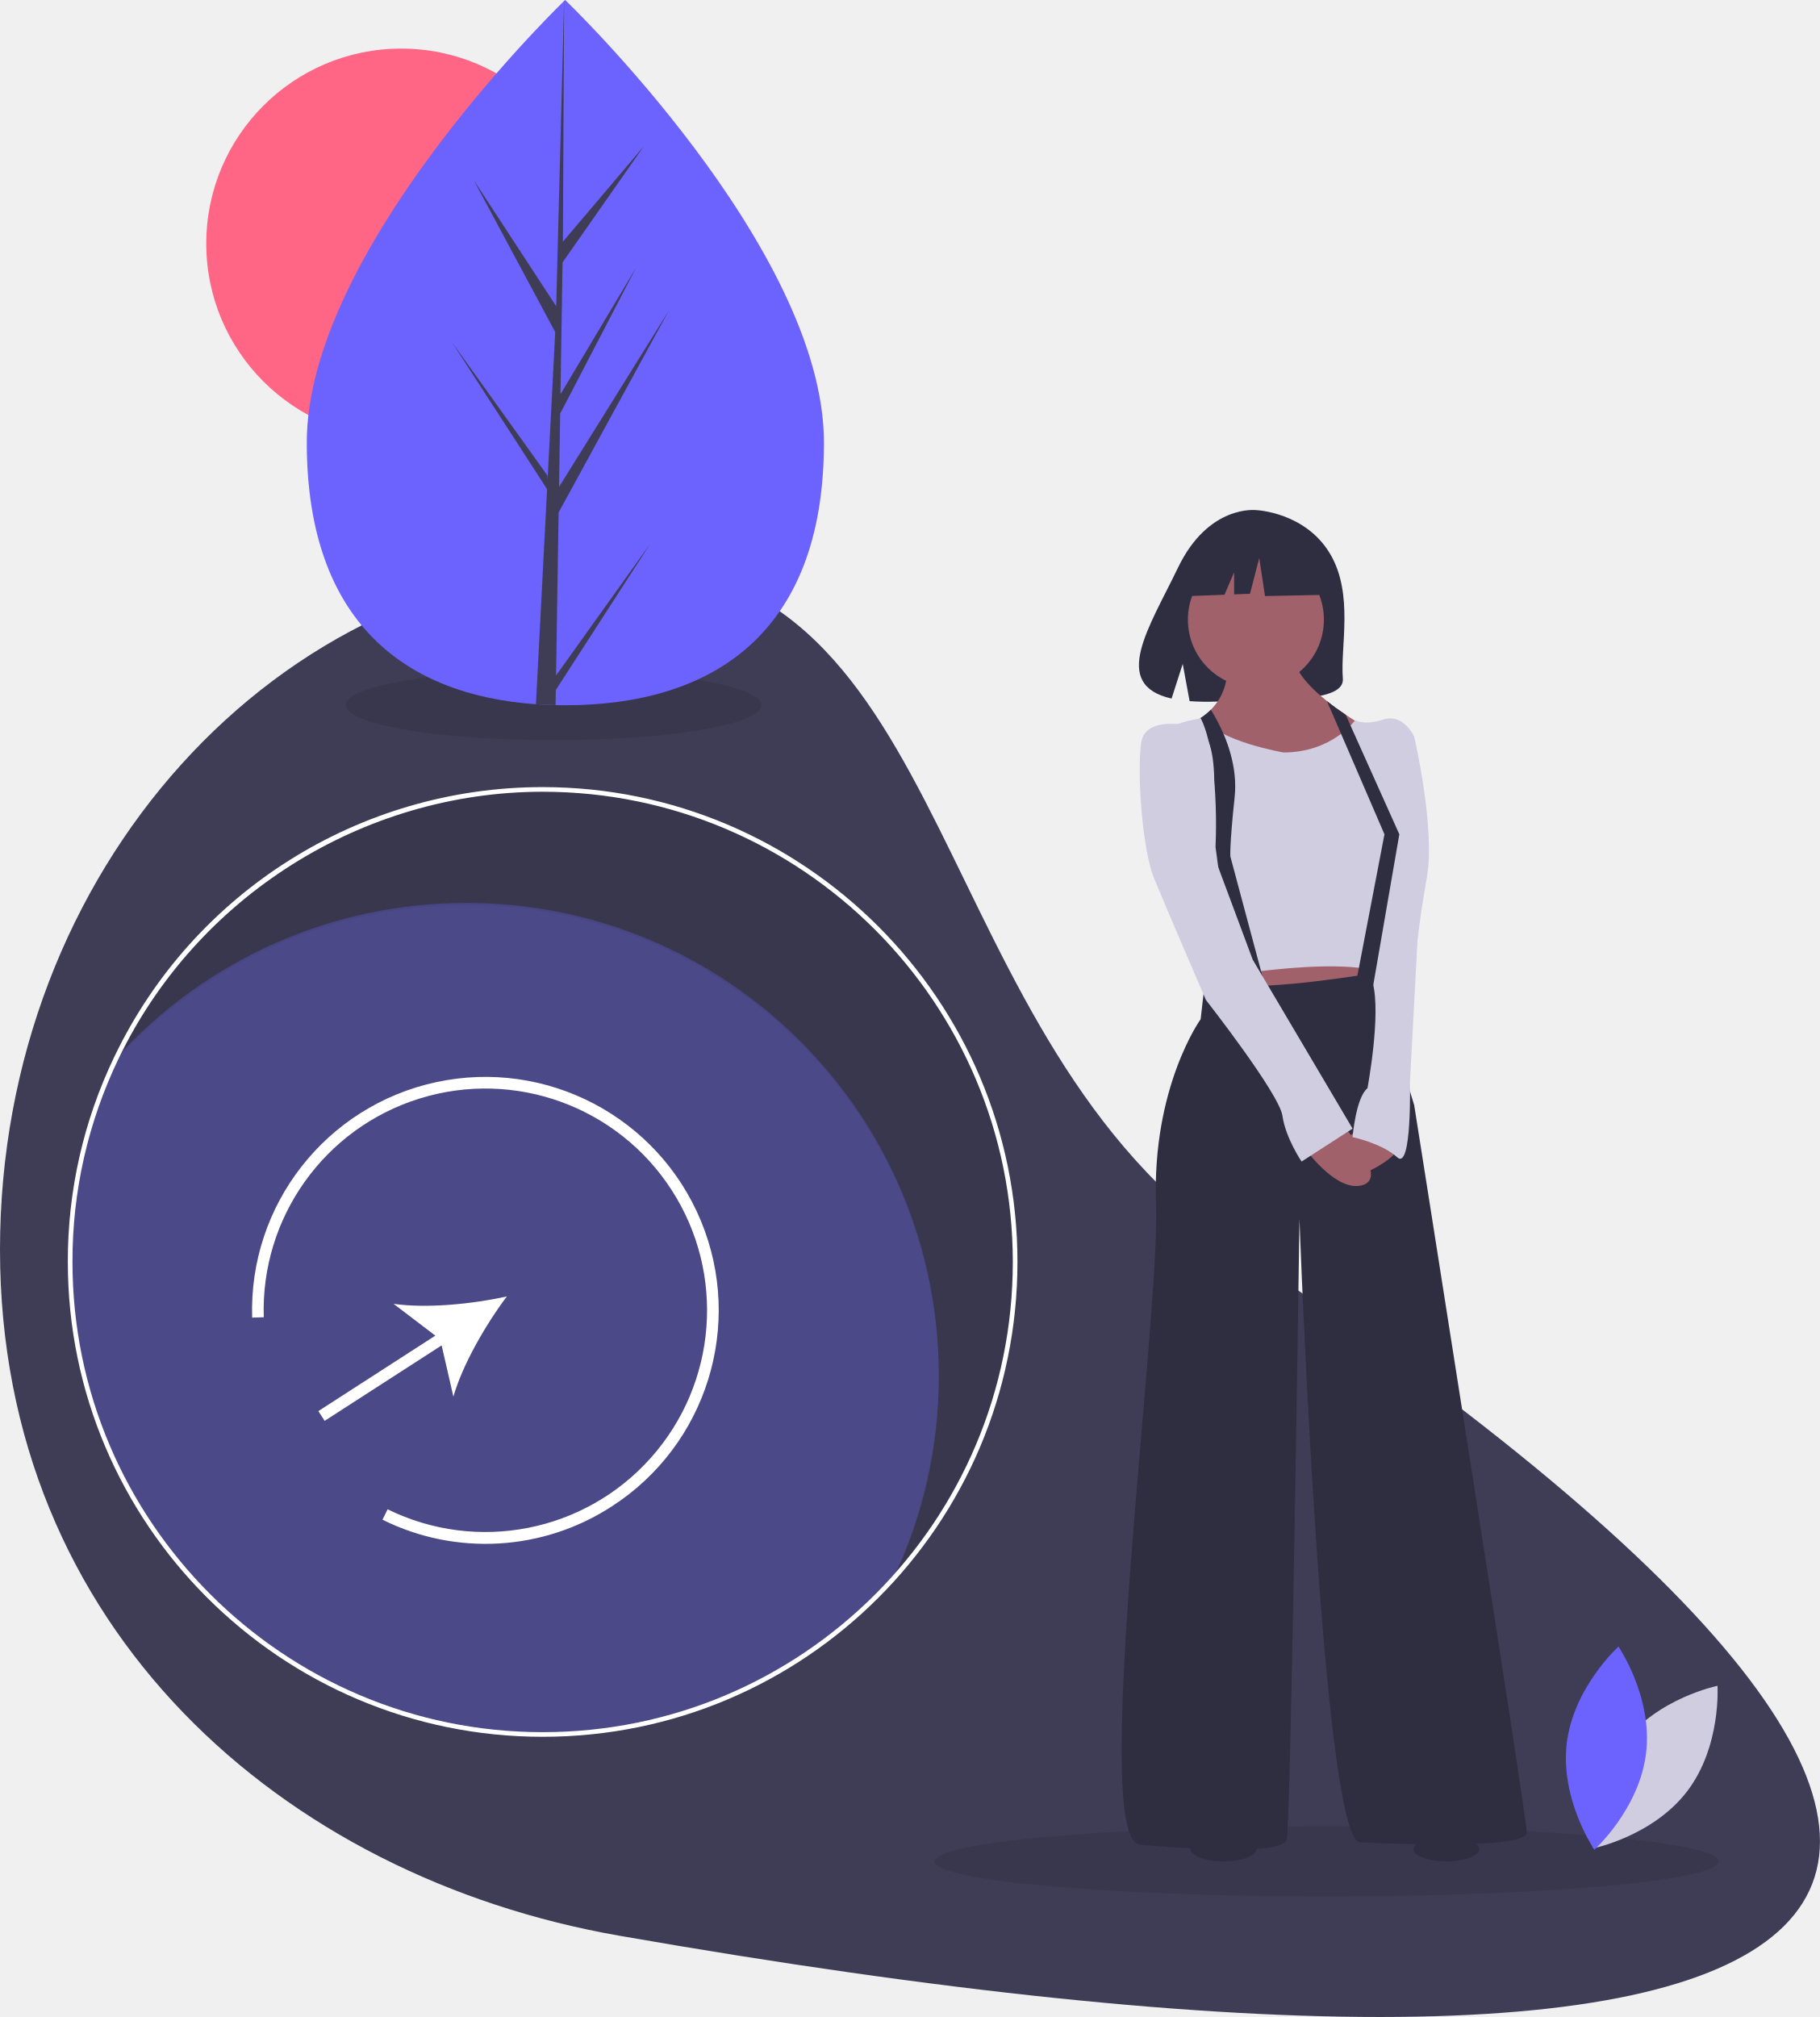
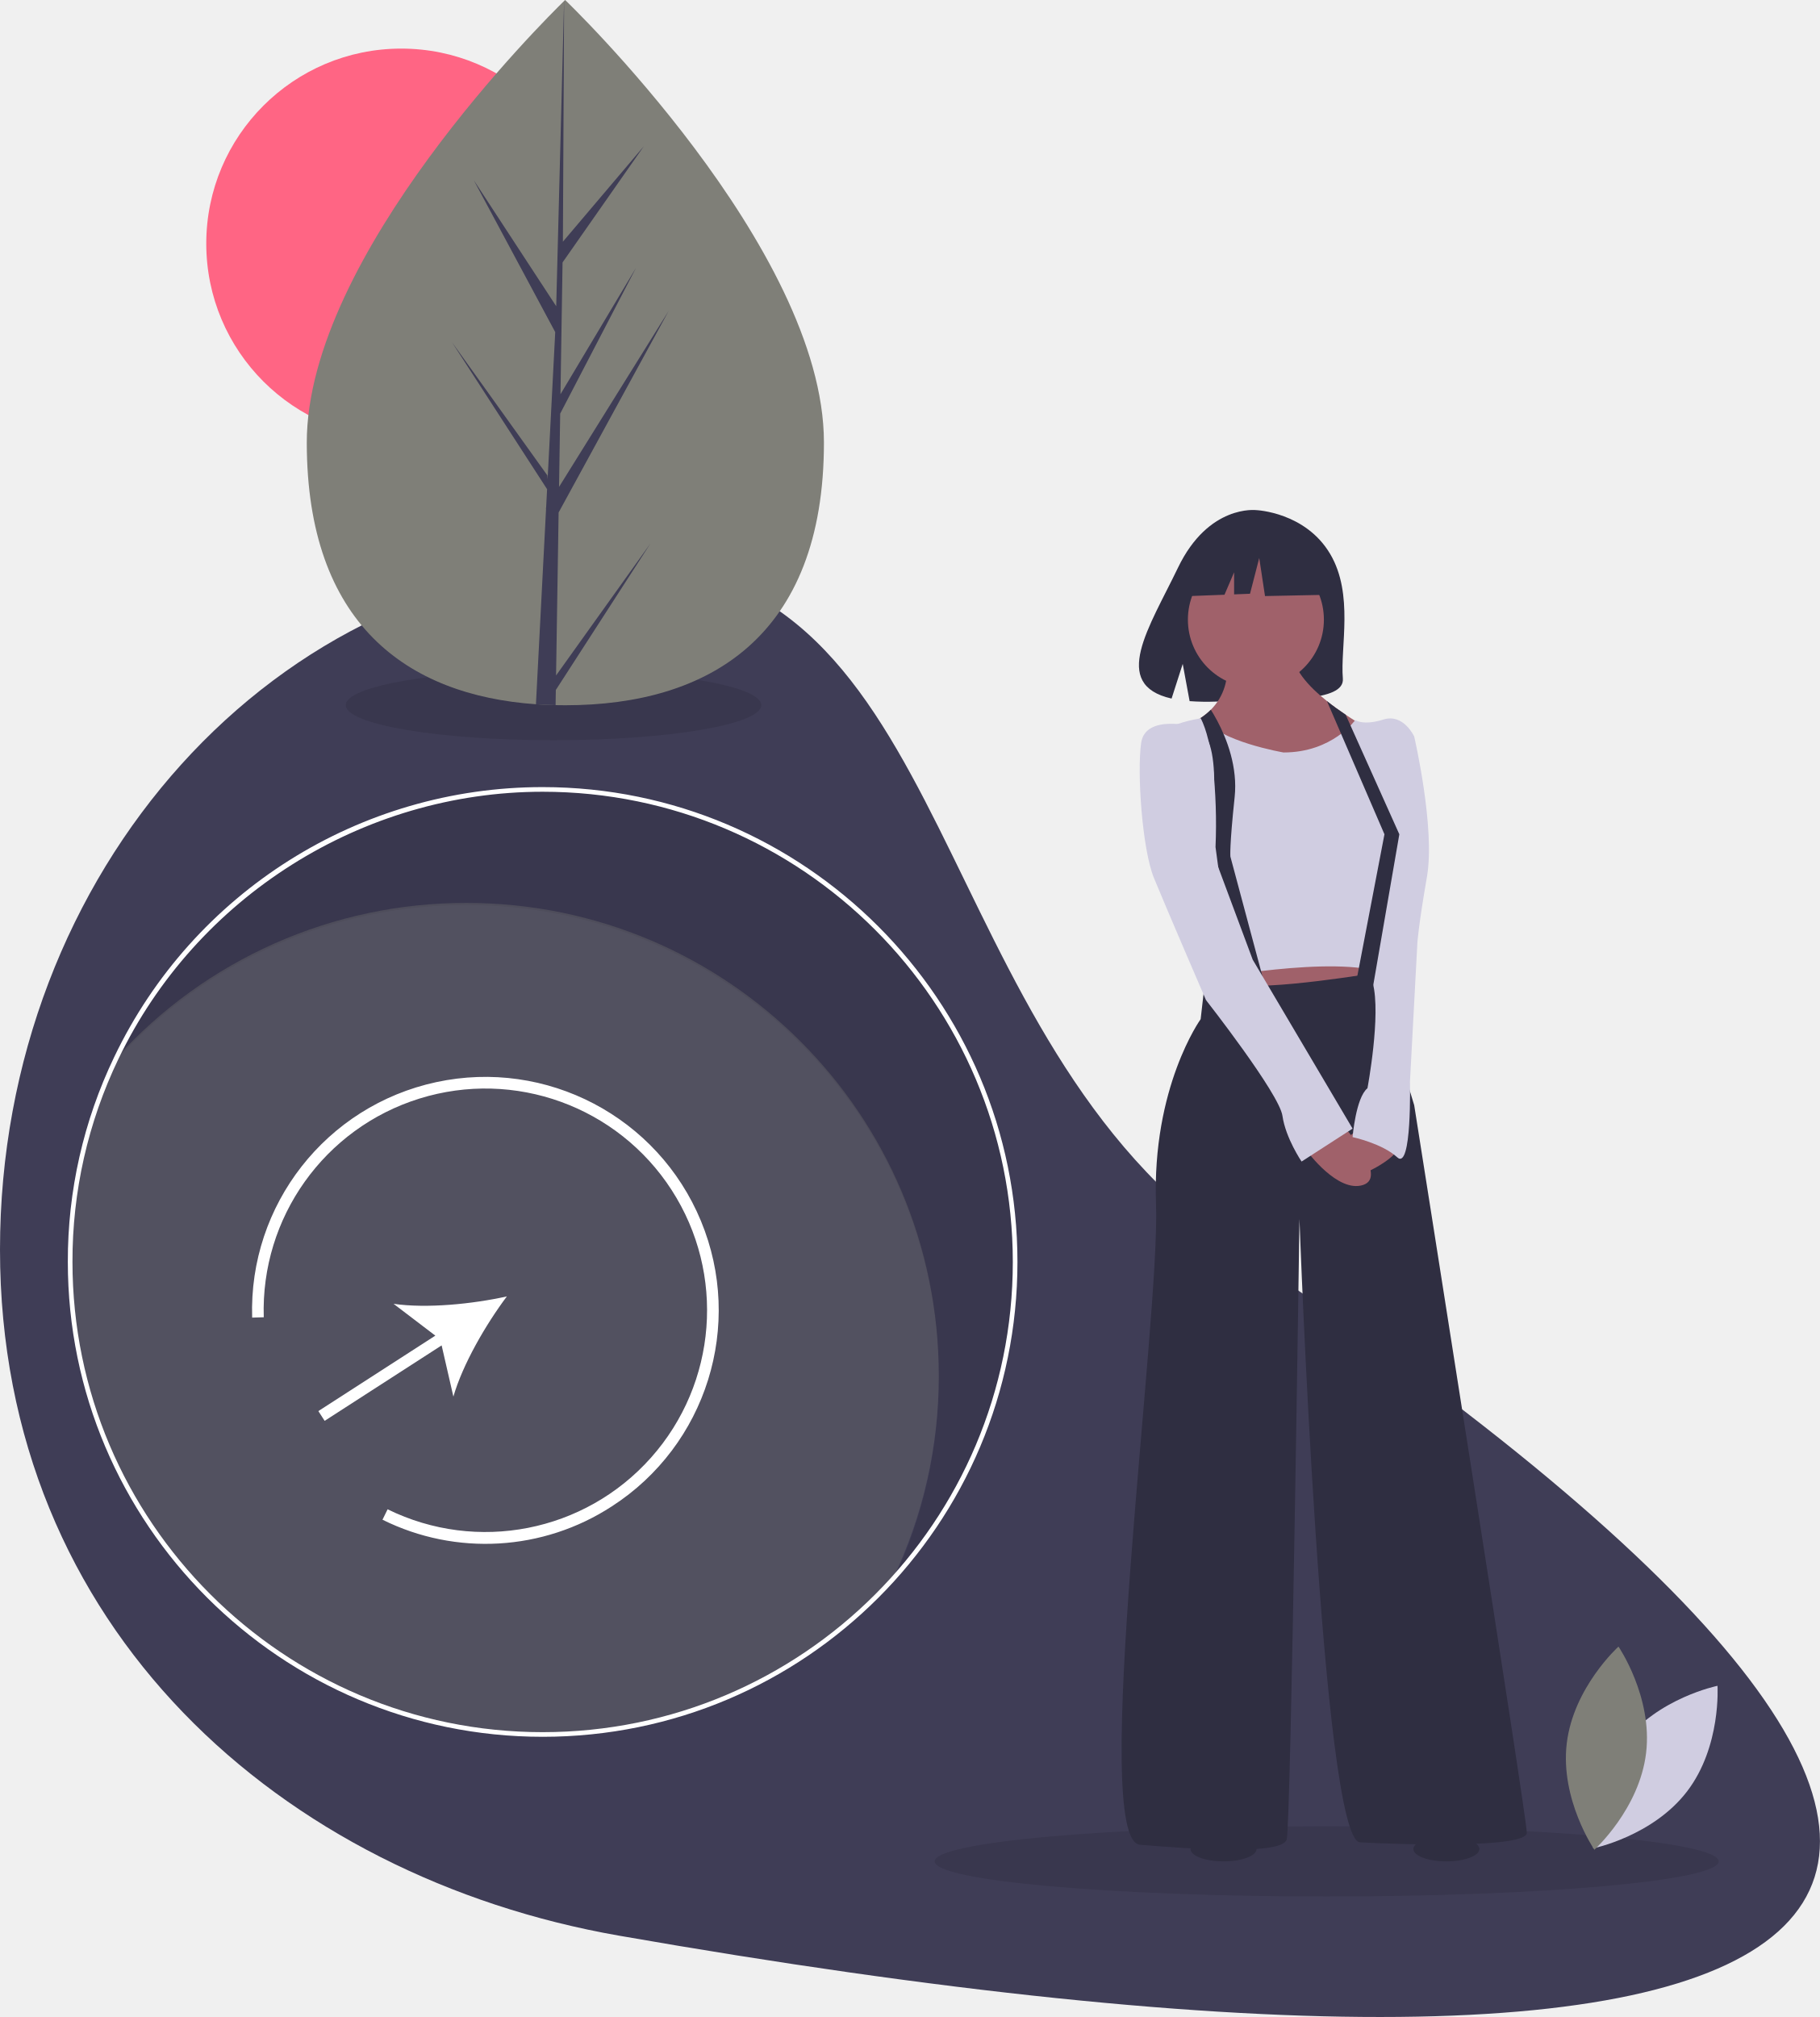
<svg xmlns="http://www.w3.org/2000/svg" id="b8ea24f2-0d0e-4134-9f6b-a081050070ad" data-name="Layer 1" width="783.928" height="868.734" viewBox="0 0 783.928 868.734">
  <path d="M741.277,553.829c427.439,285.996,288.519,392.565-266.62,295.504C329.606,823.973,208.036,717.032,208.036,553.829s119.37-295.504,266.62-295.504S605.636,463.073,741.277,553.829Z" transform="translate(-208.0361 -15.63315)" fill="#3f3d56" />
  <ellipse cx="571.456" cy="801.706" rx="168.859" ry="15.108" opacity="0.1" />
  <ellipse cx="238.428" cy="303.706" rx="89.5" ry="15.108" opacity="0.1" />
  <path d="M441.773,356.532A203.538,203.538,0,0,0,258.143,472.192,203.029,203.029,0,0,1,408.89,405.413c112.398,0,203.52,91.122,203.52,203.52a202.648,202.648,0,0,1-19.89,87.86,202.782,202.782,0,0,0,52.773-136.741C645.293,447.654,554.171,356.532,441.773,356.532Z" transform="translate(-208.0361 -15.63315)" opacity="0.1" />
-   <path d="M612.41,608.044a202.648,202.648,0,0,1-19.89,87.86,203.029,203.029,0,0,1-150.747,66.779c-112.398,0-203.52-91.122-203.52-203.52A202.648,202.648,0,0,1,258.143,471.303,203.029,203.029,0,0,1,408.89,404.524C521.288,404.524,612.41,495.646,612.41,608.044Z" transform="translate(-208.0361 -15.63315)" fill="#6c63ff" opacity="0.3" />
+   <path d="M612.41,608.044a202.648,202.648,0,0,1-19.89,87.86,203.029,203.029,0,0,1-150.747,66.779c-112.398,0-203.52-91.122-203.52-203.52A202.648,202.648,0,0,1,258.143,471.303,203.029,203.029,0,0,1,408.89,404.524C521.288,404.524,612.41,495.646,612.41,608.044Z" transform="translate(-208.0361 -15.63315)" fill="#7f7f78" opacity="0.3" />
  <path d="M441.773,763.683c-112.773,0-204.521-91.747-204.521-204.52a202.601,202.601,0,0,1,19.988-88.293A204.539,204.539,0,0,1,441.773,354.643c112.773,0,204.52,91.748,204.52,204.521a204.506,204.506,0,0,1-204.52,204.52Zm0-407.04c-77.489,0-149.215,45.176-182.729,115.093a200.605,200.605,0,0,0-19.792,87.428c0,111.67,90.85,202.52,202.521,202.52a202.506,202.506,0,0,0,202.52-202.52C644.293,447.494,553.443,356.643,441.773,356.643Z" transform="translate(-208.0361 -15.63315)" fill="#fff" />
  <path d="M907.392,766.268c-14.782,19.332-13.091,45.458-13.091,45.458s25.656-5.217,40.438-24.548,13.091-45.458,13.091-45.458S922.173,746.936,907.392,766.268Z" transform="translate(-208.0361 -15.63315)" fill="#d0cde1" />
-   <path d="M917.079,770.609c-2.868,24.166-22.286,41.727-22.286,41.727s-14.767-21.619-11.898-45.785,22.286-41.727,22.286-41.727S919.947,746.444,917.079,770.609Z" transform="translate(-208.0361 -15.63315)" fill="#6c63ff" />
+   <path d="M917.079,770.609c-2.868,24.166-22.286,41.727-22.286,41.727s-14.767-21.619-11.898-45.785,22.286-41.727,22.286-41.727S919.947,746.444,917.079,770.609Z" transform="translate(-208.0361 -15.63315)" fill="#7f7f78" />
  <circle cx="172.828" cy="104.911" r="83.979" fill="#ff6584" />
-   <path d="M562.937,206.166c.041,83.884-49.813,113.194-111.324,113.224q-2.143.001-4.266-.046-4.276-.09-8.463-.386c-55.517-3.904-98.667-34.672-98.705-112.684C340.141,125.541,443.274,23.608,451.009,16.071c.007,0,.007,0,.014-.007.294-.287.444-.431.444-.431S562.897,122.289,562.937,206.166Z" transform="translate(-208.0361 -15.63315)" fill="#6c63ff" />
+   <path d="M562.937,206.166c.041,83.884-49.813,113.194-111.324,113.224q-2.143.001-4.266-.046-4.276-.09-8.463-.386c-55.517-3.904-98.667-34.672-98.705-112.684C340.141,125.541,443.274,23.608,451.009,16.071c.007,0,.007,0,.014-.007.294-.287.444-.431.444-.431S562.897,122.289,562.937,206.166Z" transform="translate(-208.0361 -15.63315)" fill="#7f7f78" />
  <path d="M447.554,306.56l40.708-56.936-40.807,63.184-.106,6.535q-4.276-.09-8.463-.386l4.348-83.921-.034-.649.075-.123.413-7.93-40.971-63.302L443.807,220.395l.103,1.682,3.285-63.405L412.115,93.254l35.505,54.274,3.388-131.457.013-.437 0.0.431-.524,103.668L485.362,78.617,450.352,128.66l-.895,56.773,32.561-54.498-32.686,62.845-.497,31.569,47.254-75.861-47.434,86.874Z" transform="translate(-208.0361 -15.63315)" fill="#3f3d56" />
  <path d="M780.992,254.227c-10.675-18.037-31.794-18.877-31.794-18.877s-20.579-2.632-33.781,24.839c-12.305,25.605-29.287,50.326-2.734,56.32l4.796-14.928,2.97,16.039a103.895,103.895,0,0,0,11.361.194c28.436-.918,55.517.269,54.645-9.935C785.297,294.313,791.263,271.582,780.992,254.227Z" transform="translate(-208.0361 -15.63315)" fill="#2f2e41" />
  <polygon points="525.862 407.843 528.608 435.301 592.22 428.437 593.593 407.843 525.862 407.843" fill="#a0616a" />
  <path d="M727.034,438.578l-1.831,16.017s-21.052,29.289-19.221,79.63S677.151,808.353,699.118,810.184s61.324,4.576,63.155-2.288,5.492-267.263,5.492-267.263,9.61,267.588,26.086,268.503,71.85,2.746,71.85-4.119S817.189,491.665,817.189,491.665l-7.78-25.628-7.78-31.577s-48.51,8.238-61.782,5.034S727.034,438.578,727.034,438.578Z" transform="translate(-208.0361 -15.63315)" fill="#2f2e41" />
  <circle cx="540.964" cy="266.889" r="29.289" fill="#a0616a" />
  <path d="M800.257,331.032l-5.56,8.091-3.56,5.176-5.981,8.7-29.747,2.288s-7.226-2.334-15.564-5.743c-3.08-1.263-6.315-2.673-9.391-4.169-11.931-5.794-21.505-12.864-10.741-17.546a35.734,35.734,0,0,0,5.487-2.947,27.877,27.877,0,0,0,4.398-3.56,23.989,23.989,0,0,0,6.59-21.409l28.831-4.119c-.838,7.313,6.434,15.29,14.585,21.802,2.677,2.146,5.455,4.128,8.068,5.876C794.522,328.057,800.257,331.032,800.257,331.032Z" transform="translate(-208.0361 -15.63315)" fill="#a0616a" />
  <path d="M760.899,339.727s-28.145-4.805-34.552-14.873c0,0-27.687,3.432-25.399,18.077s25.17,94.732,25.17,94.732,57.205-10.983,78.257-2.746l12.814-102.054s-4.576-10.068-13.272-7.322-12.128.229-12.128.229S781.951,339.727,760.899,339.727Z" transform="translate(-208.0361 -15.63315)" fill="#d0cde1" />
  <path d="M786.527,500.36s19.679,21.967,8.695,25.628-24.255-14.645-24.255-14.645Z" transform="translate(-208.0361 -15.63315)" fill="#a0616a" />
  <path d="M792.934,502.19s-16.017,10.983-10.068,18.306,26.543-6.407,26.543-9.153S792.934,502.19,792.934,502.19Z" transform="translate(-208.0361 -15.63315)" fill="#a0616a" />
  <path d="M753.577,442.697l-13.272,2.288-8.695-64.528a231.696,231.696,0,0,0-1.158-35.083c-.97-7.78-2.59-15.258-5.254-20.493a27.877,27.877,0,0,0,4.398-3.56c3.185,5.048,8.997,15.738,10.247,28.223a45.48,45.48,0,0,1,.005,9.405c-2.288,21.509-1.831,25.628-1.831,25.628Z" transform="translate(-208.0361 -15.63315)" fill="#2f2e41" />
  <path d="M722.915,328.744s-21.509-5.949-23.34,6.865.458,45.764,5.492,58.121S727.491,446.358,727.491,446.358s31.577,40.273,32.95,49.883,8.238,19.679,8.238,19.679L790.646,501.733l-43.018-72.765-18.763-50.341S736.644,332.863,722.915,328.744Z" transform="translate(-208.0361 -15.63315)" fill="#d0cde1" />
  <path d="M807.121,330.574l10.068,2.288s9.153,39.357,5.492,60.409-4.119,28.374-4.119,28.374l-3.203,59.951s.915,38.442-5.492,32.493-19.221-8.695-19.221-8.695,1.373-16.933,6.407-21.052c0,0,5.949-31.577,2.288-45.307S807.121,330.574,807.121,330.574Z" transform="translate(-208.0361 -15.63315)" fill="#d0cde1" />
  <path d="M810.782,374.966,799.112,442.468l-7.093-2.975,12.356-64.528-13.24-30.667-11.533-26.703c2.677,2.146,5.455,4.128,8.068,5.876l7.025,15.651Z" transform="translate(-208.0361 -15.63315)" fill="#2f2e41" />
  <polygon points="568.236 236.855 547.372 225.926 518.559 230.397 512.598 256.726 527.437 256.155 531.583 246.482 531.583 255.996 538.43 255.732 542.404 240.332 544.888 256.726 569.23 256.229 568.236 236.855" fill="#2f2e41" />
  <ellipse cx="527.019" cy="796.374" rx="14.22" ry="5.332" fill="#2f2e41" />
  <ellipse cx="623.003" cy="796.374" rx="14.22" ry="5.332" fill="#2f2e41" />
  <path d="M471.582,664.428a99.804,99.804,0,0,1-98.791,5.755l2.201-4.49A95.5,95.5,0,1,0,321.647,582.983l-4.998.153A100.505,100.505,0,1,1,471.582,664.428Z" transform="translate(-208.0361 -15.63315)" fill="#fff" />
  <path d="M426.354,574.008c-14.785,3.273-34.463,5.267-48.801,3.184l17.999,13.707L345.164,623.398l2.71,4.202,50.389-32.499,5.065,22.054C407.344,603.235,417.277,586.132,426.354,574.008Z" transform="translate(-208.0361 -15.63315)" fill="#fff" />
</svg>
